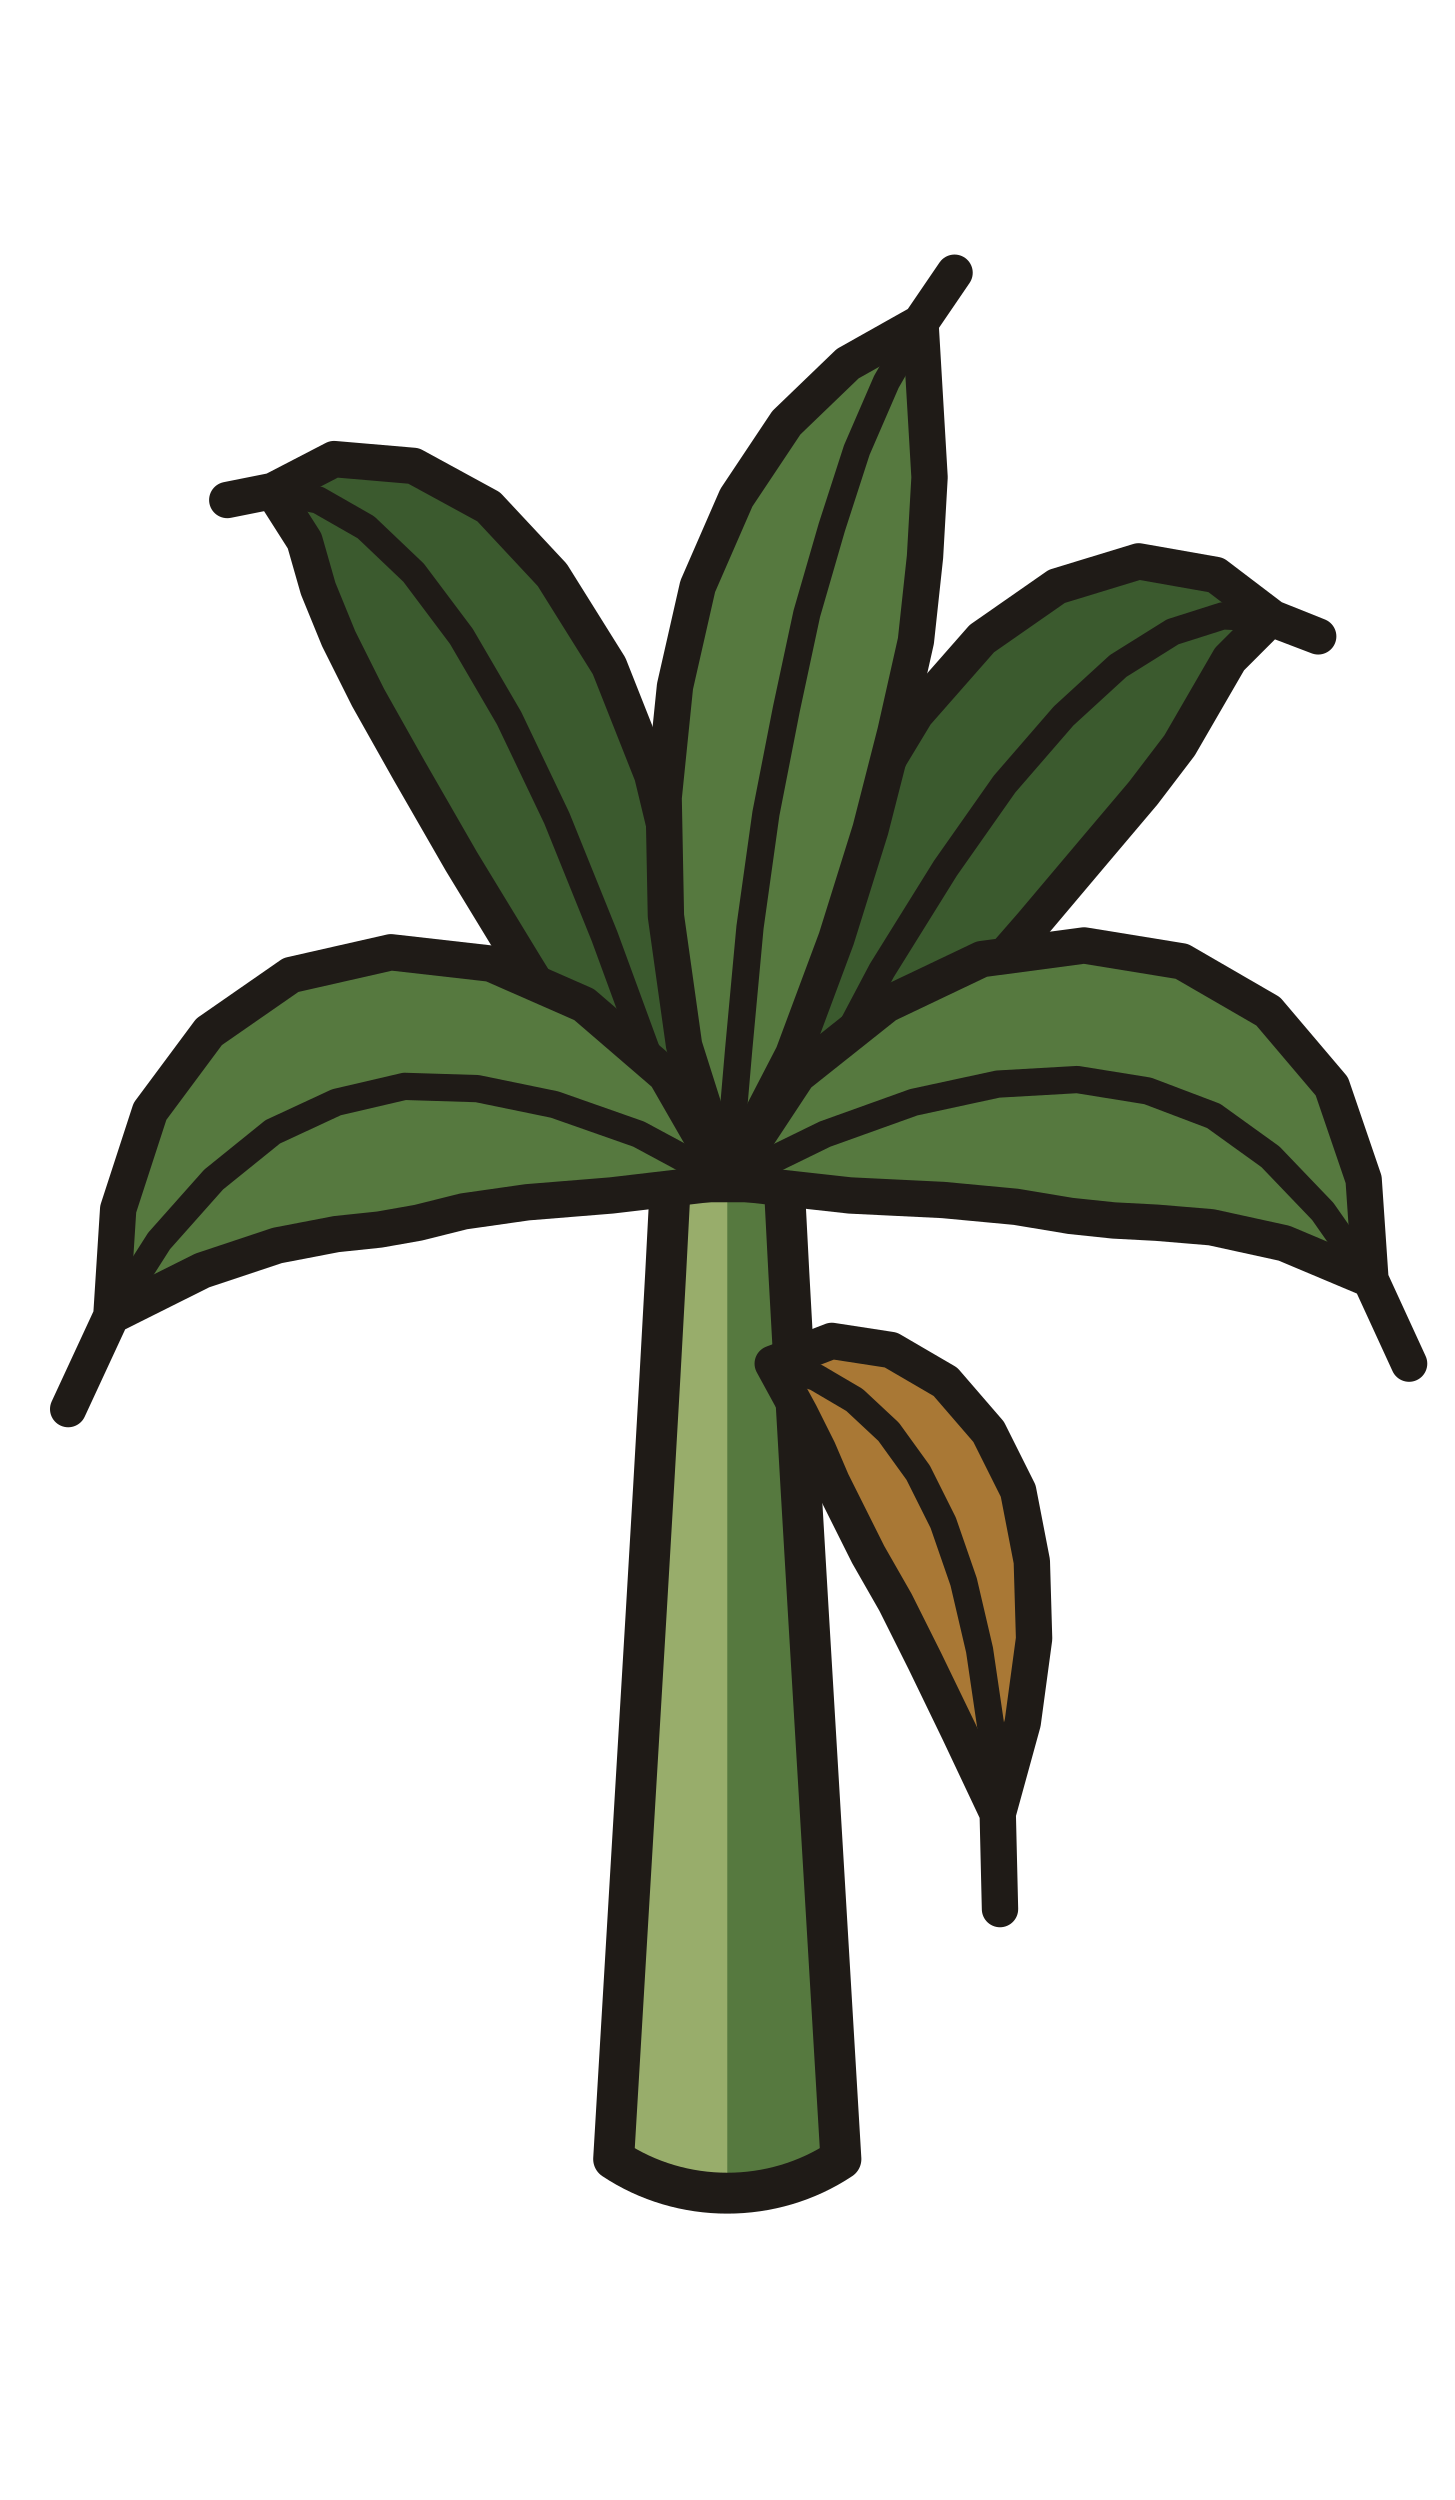
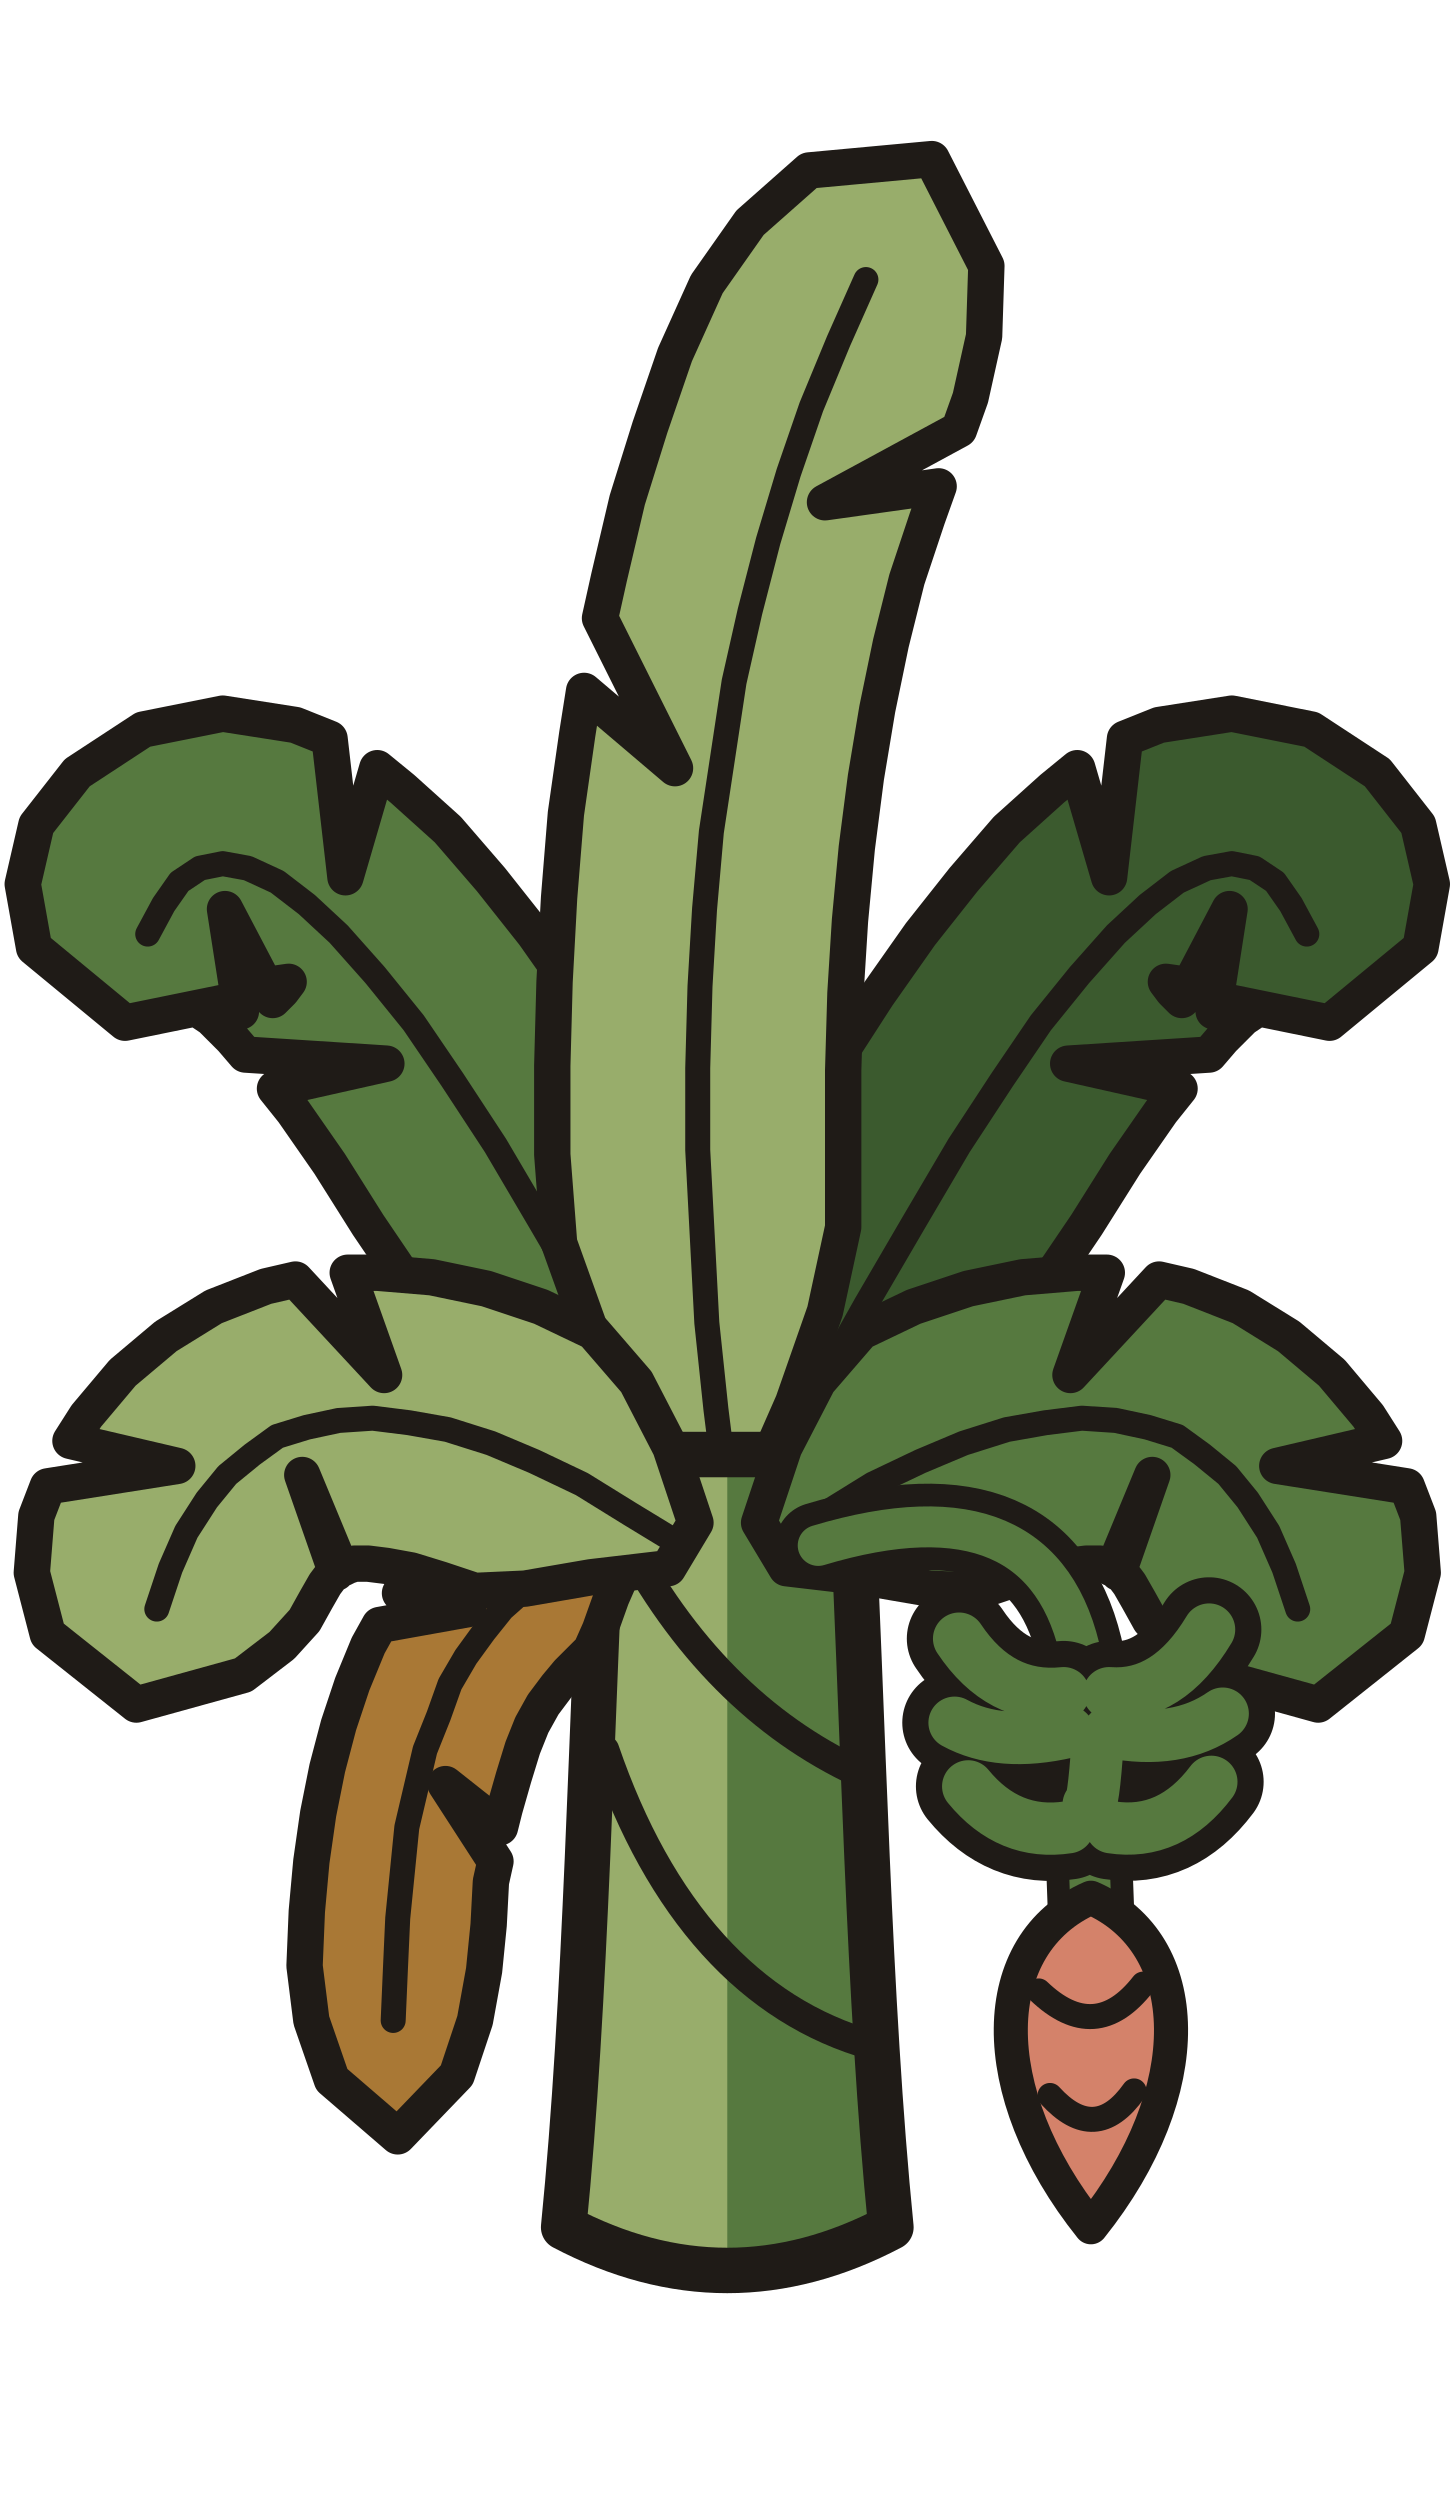
<svg xmlns="http://www.w3.org/2000/svg" viewBox="0 0 64 110">
  <g stroke="#1f1b17" stroke-width="1.8" stroke-linecap="round" stroke-linejoin="round">
-     <path d="M33,54L38.1,49.1L42,44.6L45.4,40.7L48.1,37.5L50.3,34.9L51.9,32.8L53,30.9L54.1,29L55.9,27.2L58,28L58,28L56,27.2L53.5,25.3L50.1,24.7L46.5,25.8L43.2,28.1L40.3,31.4L37.7,35.7L35.6,40.9L33.8,46.9L33,54Z" fill="#3b5a2e" stroke-width="1.6" />
-     <path d="M33,54L36,48L38.8,42.7L41.6,38.2L44.2,34.5L46.8,31.5L49.2,29.3L51.6,27.8L53.8,27.1L56,27.2L58,28" fill="none" stroke-width="1.2" />
-     <path d="M31,54L31.1,46.4L30.1,39.9L28.7,34.1L26.8,29.3L24.3,25.3L21.5,22.3L18.2,20.5L14.7,20.2L12,21.6L10,22L10,22L12,21.6L13.4,23.8L14,25.9L14.9,28.1L16.2,30.7L18,33.9L20.3,37.9L23.1,42.5L26.5,48L31,54Z" fill="#3b5a2e" stroke-width="1.6" />
-     <path d="M31,54L28.8,47.2L26.6,41.2L24.5,36L22.4,31.6L20.3,28L18.2,25.2L16.1,23.2L14,22L12,21.6L10,22" fill="none" stroke-width="1.2" />
-     <path d="M27,95C28,78 29,62 29.5,52L34.5,52C35,62 36,78 37,95C34,97 30,97 27,95Z" fill="#56793f" stroke="none" />
-     <path d="M27,95C28,78 29,62 29.5,52L32,52C32,62 32,78 32,96.4C30,96.4 28.4,96 27,95Z" fill="#98ad6b" stroke="none" />
-     <path d="M27,95C28,78 29,62 29.5,52L34.5,52C35,62 36,78 37,95C34,97 30,97 27,95Z" fill="none" stroke-width="1.8" />
-     <path d="M34,60L35.2,62.2L36,63.8L36.6,65.2L37.3,66.6L38.2,68.4L39.4,70.5L40.7,73.1L42.2,76.2L43.9,79.8L44,84L44,84L43.9,79.8L45,75.8L45.5,72.1L45.4,68.7L44.8,65.6L43.5,63L41.6,60.8L39.2,59.4L36.6,59L34,60Z" fill="#a97835" stroke-width="1.6" />
-     <path d="M34,60L35.9,60.6L37.6,61.6L39.1,63L40.4,64.8L41.5,67L42.4,69.6L43.1,72.6L43.6,76L43.9,79.8L44,84" fill="none" stroke-width="1.2" />
-     <path d="M32,52L37.4,52.6L41.5,52.8L44.7,53.1L47.1,53.5L49,53.7L50.9,53.8L53.3,54L56.5,54.7L60.3,56.3L62,60L62,60L60.3,56.3L60,51.9L58.6,47.8L55.8,44.5L52,42.3L47.7,41.6L43.2,42.2L39,44.2L35.1,47.3L32,52Z" fill="#56793f" stroke-width="1.6" />
-     <path d="M32,52L36.3,49.9L40.2,48.5L43.9,47.7L47.4,47.5L50.5,48L53.4,49.1L55.9,50.9L58.2,53.3L60.3,56.3L62,60" fill="none" stroke-width="1.2" />
-     <path d="M32,52L29.3,47.3L25.7,44.2L21.6,42.4L17.2,41.9L12.8,42.9L9.2,45.4L6.6,48.9L5.2,53.2L4.9,57.9L3,62L3,62L4.9,57.9L8.9,55.9L12.2,54.8L14.8,54.3L16.7,54.1L18.4,53.8L20.4,53.3L23.2,52.9L26.9,52.6L32,52Z" fill="#56793f" stroke-width="1.6" />
-     <path d="M32,52L28.1,49.9L24.4,48.6L21,47.9L17.8,47.8L14.8,48.5L12,49.8L9.4,51.9L7,54.6L4.9,57.9L3,62" fill="none" stroke-width="1.2" />
-     <path d="M32,52L34.9,46.4L36.8,41.3L38.3,36.5L39.4,32.2L40.3,28.2L40.7,24.5L40.9,21L40.7,17.6L40.5,14.2L42,12L42,12L40.5,14.2L37.3,16L34.6,18.6L32.4,21.9L30.7,25.8L29.7,30.2L29.2,35.1L29.3,40.3L30.1,46L32,52Z" fill="#56793f" stroke-width="1.6" />
-     <path d="M32,52L32.5,46.2L33,40.8L33.7,35.8L34.6,31.2L35.5,27L36.6,23.2L37.7,19.8L39,16.8L40.5,14.2L42,12" fill="none" stroke-width="1.2" />
+     <path d="M34.6,66.5L38.9,63.2L42.7,60L45.7,57L47.8,53.9L49.5,51.2L51.1,48.9L51.9,47.9L47,46.8L53.2,46.4L53.8,45.7L54.7,44.8L55.3,44.4L55.1,44.5L54.2,44.6L53.4,44.5L54.1,40L52,44L51.6,43.6L51.3,43.2L52,43.3L53.6,44L58.5,45L58.5,45L62.5,41.7L63,38.9L62.4,36.3L60.6,34L57.7,32.1L54.2,31.4L51,31.9L49.5,32.5L48.8,38.6L47.4,33.8L46.3,34.7L44.3,36.5L42.4,38.7L40.5,41.1L38.6,43.8L36.6,46.9L34.6,50.5L33.4,54.8L32.8,59.9L32.4,65.5Z" fill="#3b5a2e" stroke-width="1.6" />
+     <path d="M33.5,66L35.8,61.5L38.1,57.4L40.2,53.8L42.2,50.4L44.1,47.5L45.8,45L47.5,42.9L49.1,41.1L50.5,39.8L51.8,38.8L53.1,38.2L54.2,38L55.2,38.2L56.1,38.8L56.8,39.8L57.5,41.1" fill="none" stroke-width="1.1" />
+     <path d="M31.6,65.5L31.2,59.9L30.6,54.8L29.4,50.5L27.4,46.9L25.4,43.8L23.5,41.1L21.6,38.7L19.7,36.5L17.7,34.7L16.6,33.8L15.2,38.6L14.5,32.5L13,31.9L9.8,31.4L6.3,32.1L3.4,34L1.6,36.3L1,38.9L1.5,41.7L5.5,45L5.5,45L10.4,44L12,43.3L12.7,43.2L12.4,43.6L12,44L9.9,40L10.6,44.5L9.8,44.6L8.9,44.5L8.7,44.4L9.3,44.8L10.2,45.7L10.8,46.4L17,46.8L12.1,47.9L12.9,48.9L14.5,51.2L16.2,53.9L18.3,57L21.3,60L25.1,63.2L29.4,66.5Z" fill="#56793f" stroke-width="1.6" />
+     <path d="M30.5,66L28.2,61.5L25.9,57.4L23.8,53.8L21.8,50.4L19.9,47.5L18.2,45L16.5,42.9L14.9,41.1L13.5,39.8L12.2,38.8L10.9,38.2L9.8,38L8.8,38.2L7.9,38.8L7.2,39.8L6.5,41.1" fill="none" stroke-width="1.1" />
+     <path d="M33.1,65.8L34.9,61.7L36.3,57.7L37.1,54L37.1,50.5L37.1,47.1L37.2,43.7L37.4,40.5L37.7,37.3L38.1,34.2L38.6,31.2L39.2,28.3L39.9,25.5L40.8,22.8L41.3,21.4L36.3,22.1L42.2,18.9L42.7,17.5L43.3,14.8L43.4,11.7L41,7L41,7L35.6,7.5L33,9.8L31.1,12.5L29.7,15.6L28.6,18.8L27.6,22L26.8,25.4L26.4,27.2L29.7,33.8L25.7,30.4L25.4,32.3L24.9,35.8L24.6,39.5L24.4,43.2L24.3,46.9L24.3,50.8L24.6,54.7L26,58.6L28.2,62.4L30.9,66.2Z" fill="#98ad6b" stroke-width="1.6" />
+     <path d="M32,66L31.5,62L31.1,58.2L30.9,54.4L30.7,50.6L30.7,47L30.8,43.4L31,40L31.3,36.6L31.8,33.3L32.3,30L33,26.9L33.8,23.8L34.7,20.8L35.7,17.9L36.9,15L38.1,12.3" fill="none" stroke-width="1.1" />
+     <path d="M24.8,98C25.8,88 26,76 26.6,64L37.4,64C38,76 38.2,88 39.2,98Q32,101.8 24.8,98Z" fill="#56793f" stroke="none" />
+     <path d="M24.8,98C25.8,88 26,76 26.6,64L32,64L32,99.9Q28,99.6 24.8,98Z" fill="#98ad6b" stroke="none" />
+     <path d="M38.4,90C33,88.5 29,84 26.6,77M37.8,78C33.5,76 30,72.5 27.4,67.5" fill="none" stroke-width="1.3" />
+     <path d="M24.8,98C25.8,88 26,76 26.6,64L37.4,64C38,76 38.2,88 39.2,98Q32,101.8 24.8,98Z" fill="none" stroke-width="2" />
+     <path d="M27.4,67.3L25.7,66.3L23.8,65.8L22,66L20.5,66.9L19.2,68L18.1,69.3L17.6,70.1L20.6,70.8L16.7,71.5L16.2,72.4L15.5,74.1L14.9,75.9L14.4,77.8L14,79.8L13.7,81.9L13.5,84.1L13.4,86.5L13.7,88.9L14.6,91.5L17.5,94L17.5,94L20.1,91.3L20.9,88.9L21.3,86.7L21.5,84.7L21.6,82.8L21.8,81.9L19.6,78.5L22,80.4L22.2,79.6L22.6,78.2L23,76.9L23.4,75.9L23.9,75L24.5,74.2L25,73.6L25.5,73.1L26,72.6L26.4,71.7L26.9,70.3L27.6,68.7Z" fill="#a97835" stroke-width="1.6" />
+     <path d="M27.5,68L26.3,68.3L25.1,68.7L24,69.3L23,70L22.1,70.8L21.3,71.8L20.5,72.9L19.8,74.1L19.3,75.5L18.7,77L18.3,78.7L17.9,80.4L17.7,82.4L17.5,84.4L17.4,86.6L17.3,88.9" fill="none" stroke-width="1.1" />
+     <path d="M30.6,67L29.5,63.7L28,60.8L26.1,58.6L23.8,57.5L21.4,56.7L19,56.2L16.6,56L15.3,56L16.9,60.5L13,56.3L11.7,56.6L9.4,57.5L7.3,58.8L5.4,60.4L3.8,62.3L3.1,63.4L7.8,64.5L2.1,65.4L1.6,66.7L1.4,69.2L2.1,71.9L6,75L6,75L10.7,73.7L12.4,72.4L13.4,71.3L13.9,70.4L14.3,69.7L14.6,69.3L14.8,69.2L13.3,64.9L15,69L15.1,69L15.3,68.9L15.6,68.8L16.2,68.8L17,68.9L18.1,69.1L19.4,69.5L20.9,70L23.1,69.9L26,69.4L29.4,69Z" fill="#98ad6b" stroke-width="1.6" />
+     <path d="M30,68L27.7,66.6L25.6,65.3L23.5,64.3L21.6,63.5L19.7,62.9L18,62.6L16.4,62.4L14.9,62.5L13.5,62.8L12.2,63.2L11.1,64L10,64.9L9.1,66L8.2,67.4L7.5,69L6.9,70.8" fill="none" stroke-width="1.1" />
+     <path d="M34.6,69L38,69.4L40.9,69.9L43.1,70L44.6,69.5L45.9,69.1L47,68.9L47.8,68.8L48.4,68.8L48.7,68.9L48.9,69L49,69L50.7,64.9L49.2,69.2L49.4,69.3L49.7,69.7L50.1,70.4L50.6,71.3L51.6,72.4L53.3,73.7L58,75L58,75L61.9,71.9L62.6,69.2L62.4,66.7L61.9,65.4L56.2,64.5L60.9,63.4L60.2,62.3L58.6,60.4L56.7,58.8L54.6,57.5L52.3,56.6L51,56.3L47.1,60.5L48.7,56L47.4,56L45,56.2L42.6,56.7L40.2,57.5L37.9,58.6L36,60.8L34.5,63.7L33.4,67Z" fill="#56793f" stroke-width="1.6" />
+     <path d="M34,68L36.3,66.6L38.4,65.3L40.5,64.3L42.4,63.5L44.3,62.9L46,62.6L47.6,62.4L49.1,62.5L50.5,62.8L51.8,63.2L52.9,64L54,64.9L54.9,66L55.8,67.4L56.5,69L57.1,70.8" fill="none" stroke-width="1.1" />
+     <path d="M36,68Q46,65 47.6,73L48,84" fill="none" stroke-width="3.8" />
+     <path d="M36,68Q46,65 47.6,73L48,84" fill="none" stroke="#56793f" stroke-width="1.8" />
+     <path d="M46.8,74.5q-2.8,0.3 -4.6,-2.4M47,76.2q-3,0.7 -5,-0.4M48.8,74.5q2.6,0.2 4.4,-2.8M48.8,76.2q3,0.6 5,-0.8M47,80.4q-2.6,0.4 -4.4,-1.8M48.9,80.4q2.6,0.4 4.4,-2M47.9,79.4q0.2,0.2 0.4,-2.8" fill="none" stroke-width="4.6" />
+     <path d="M46.8,74.5q-2.8,0.3 -4.6,-2.4M47,76.2q-3,0.7 -5,-0.4M48.8,74.5q2.6,0.2 4.4,-2.8M48.8,76.2q3,0.6 5,-0.8M47,80.4q-2.6,0.4 -4.4,-1.8M48.9,80.4q2.6,0.4 4.4,-2M47.9,79.4q0.2,0.2 0.4,-2.8" fill="none" stroke="#56793f" stroke-width="2.3" />
+     <path d="M48,83.5C52.6,85.5 52.8,92 48,98C43.2,92 43.4,85.5 48,83.5Z" fill="#d4826a" stroke-width="1.5" />
+     <path d="M45.7,87.6Q48.2,90 50.3,87.3M46.2,92.2Q48.2,94.4 49.9,92" fill="none" stroke-width="1.1" />
  </g>
</svg>
